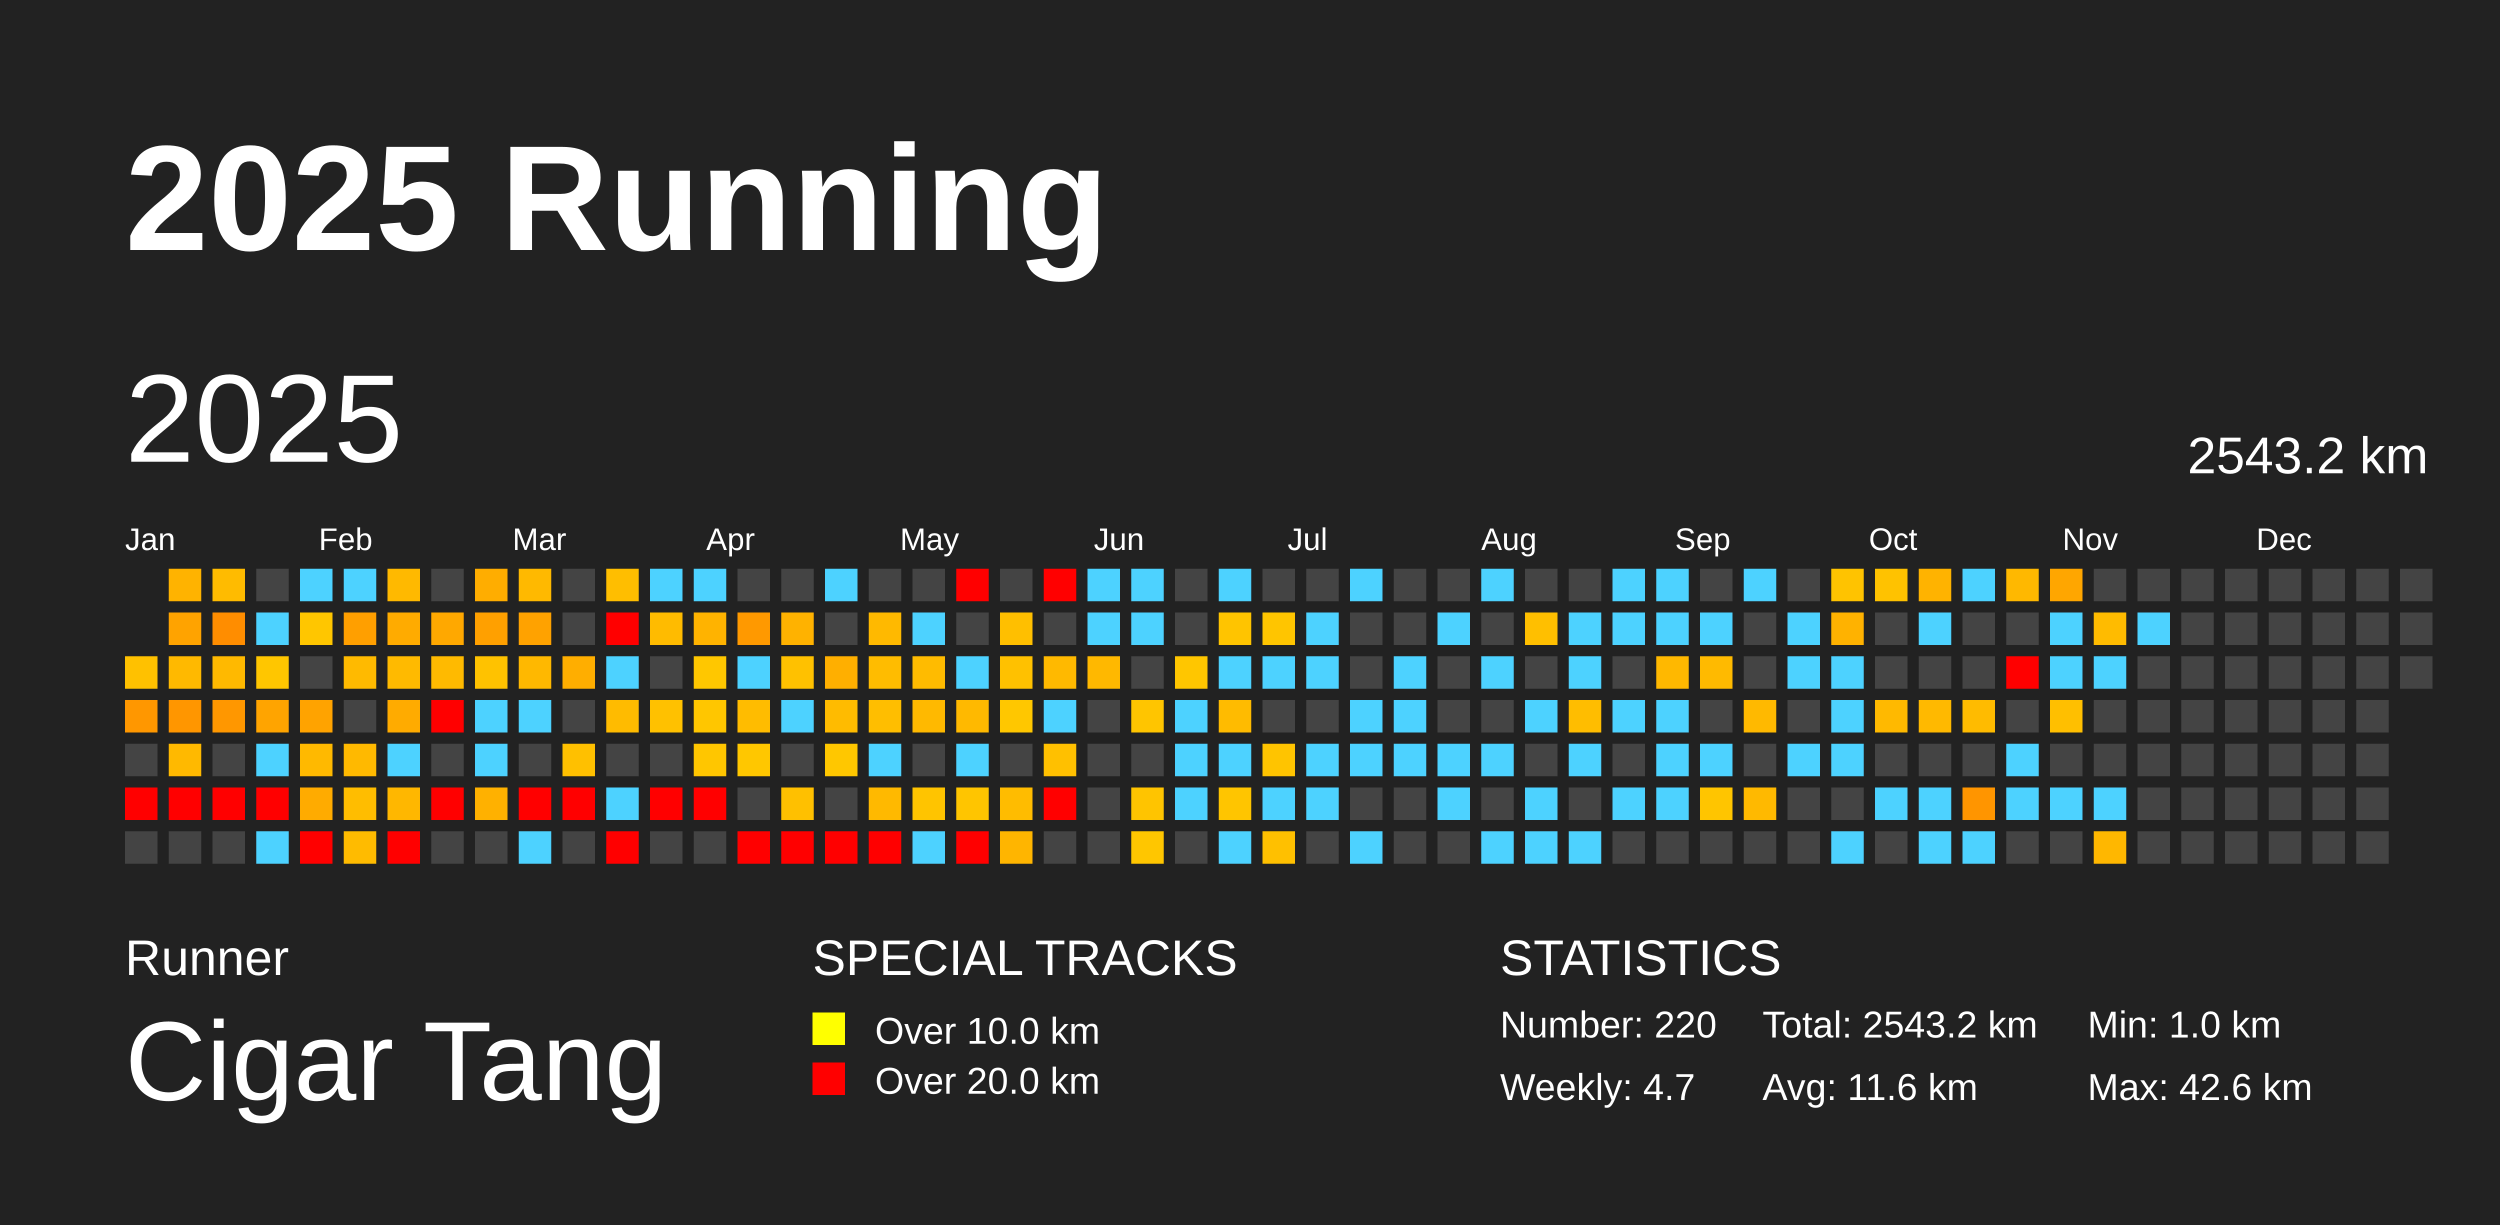
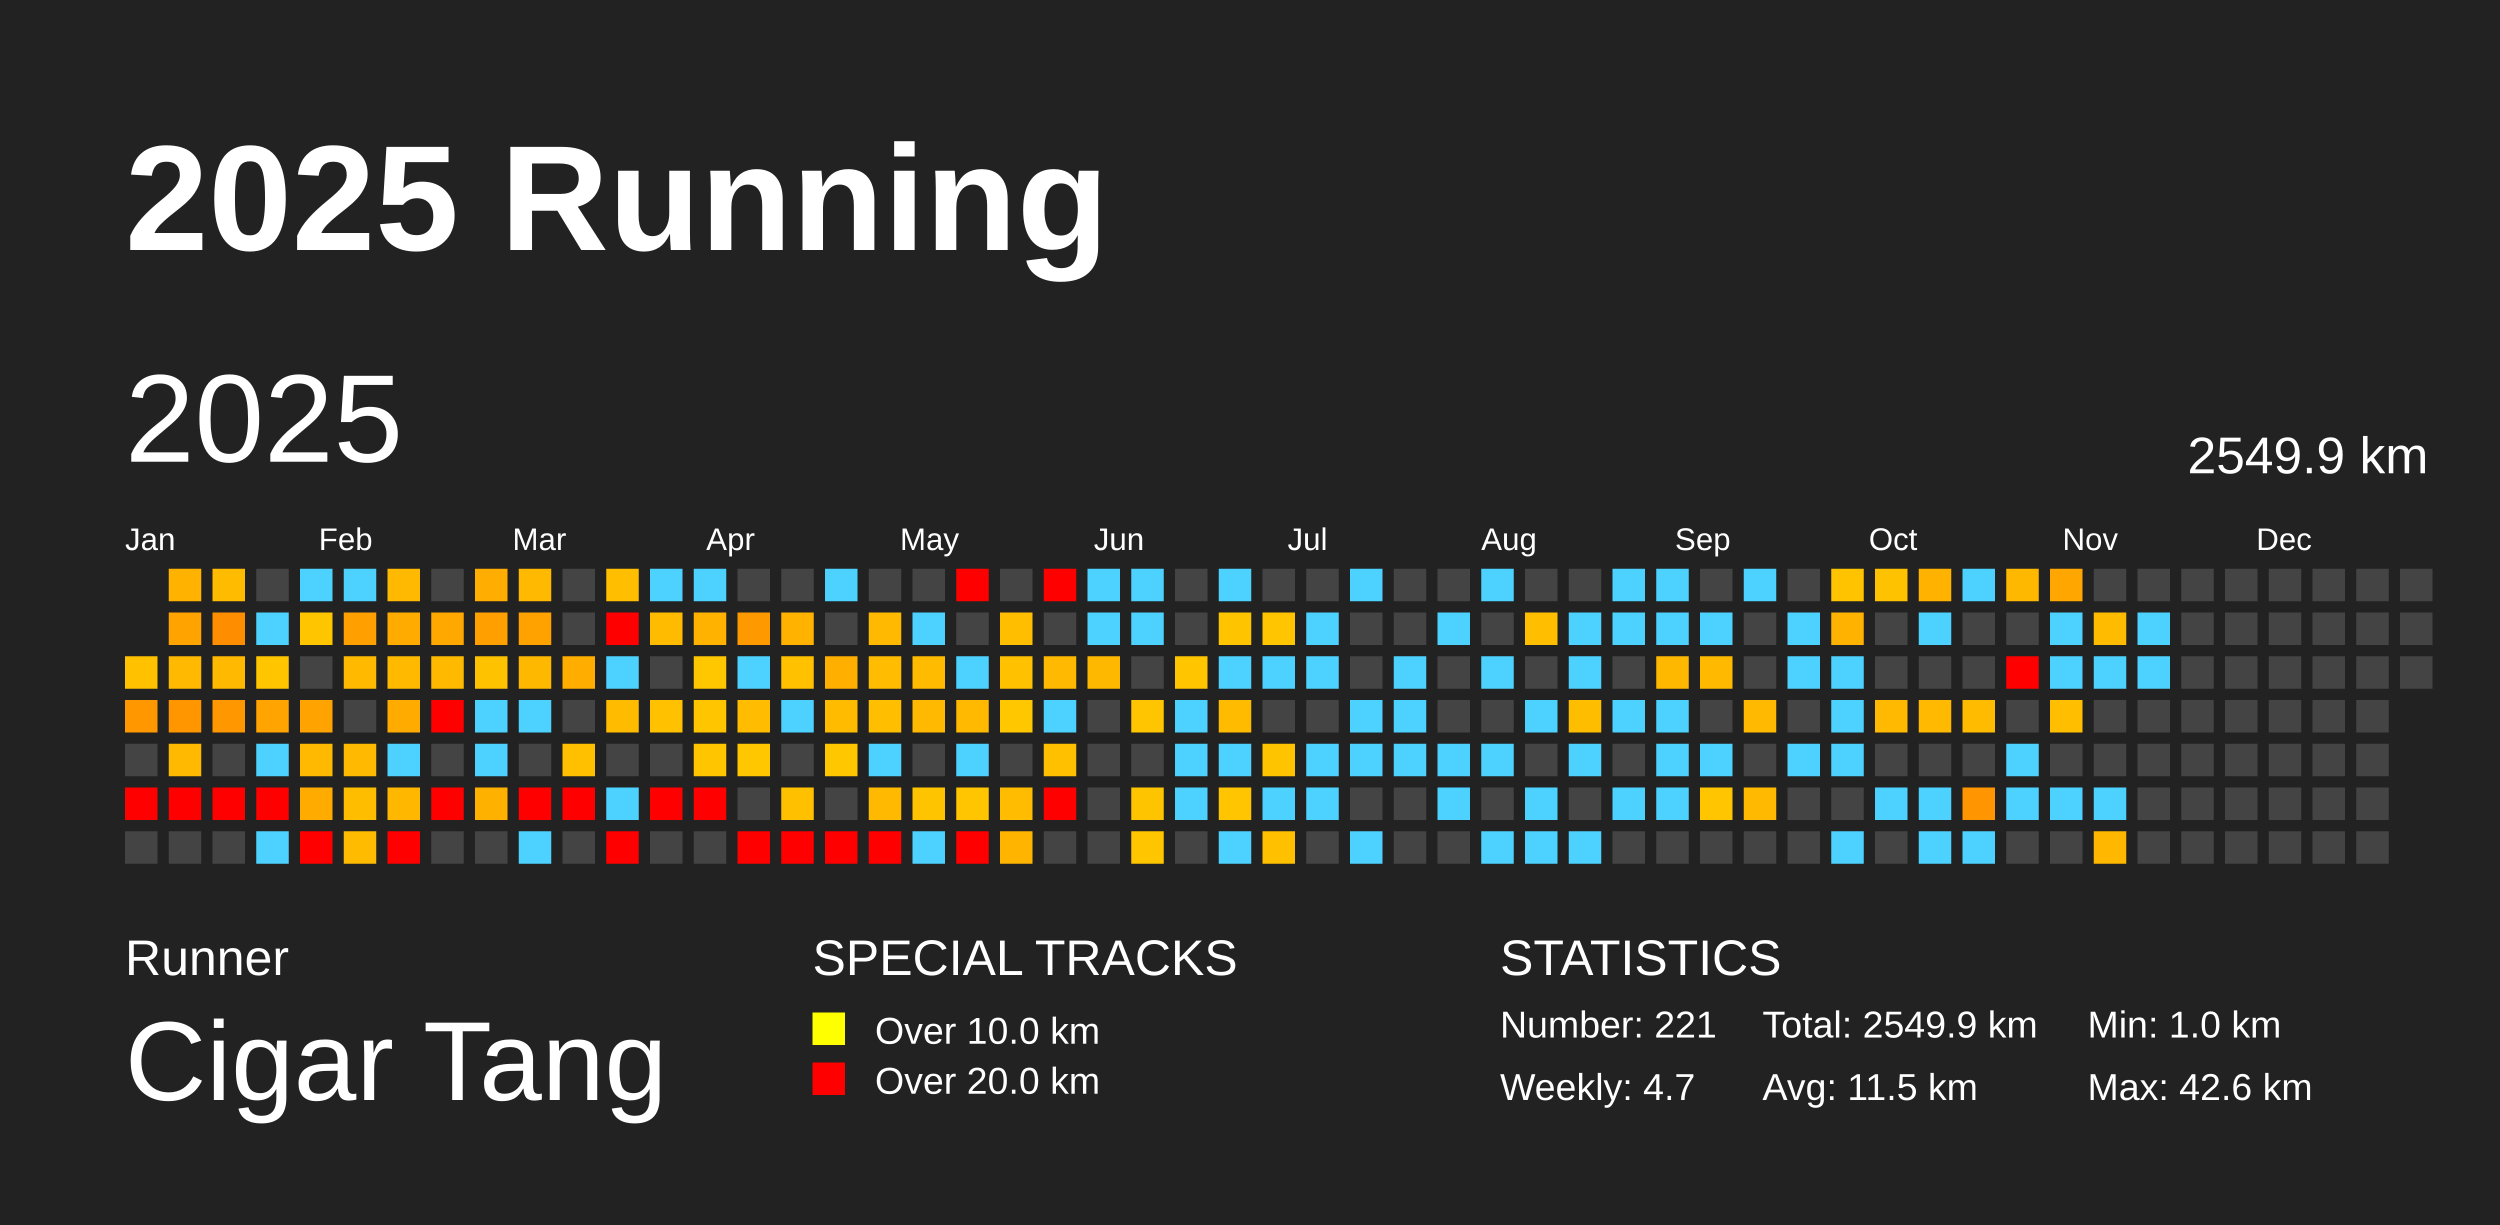
<svg xmlns="http://www.w3.org/2000/svg" baseProfile="full" height="98mm" version="1.1" viewBox="0,0,200,98" width="200mm">
  <defs />
  <rect fill="#222222" height="98" width="200" x="0" y="0" />
  <text fill="#FFFFFF" style="font-size:12px; font-family:Arial; font-weight:bold;" x="10" y="20">2025 Running</text>
  <text fill="#FFFFFF" style="font-size:4px; font-family:Arial" x="10" y="78">Runner</text>
  <text fill="#FFFFFF" style="font-size:9px; font-family:Arial" x="10" y="88">Cigar Tang</text>
  <text fill="#FFFFFF" style="font-size:4px; font-family:Arial" x="65" y="78">SPECIAL TRACKS</text>
  <rect fill="yellow" height="2.6" width="2.6" x="65" y="81" />
  <text fill="#FFFFFF" style="font-size:3px; font-family:Arial" x="70" y="83.5">Over 10.0 km</text>
  <rect fill="red" height="2.6" width="2.6" x="65" y="85" />
  <text fill="#FFFFFF" style="font-size:3px; font-family:Arial" x="70" y="87.5">Over 20.0 km</text>
  <text fill="#FFFFFF" style="font-size:4px; font-family:Arial" x="120" y="78">STATISTICS</text>
-   <text fill="#FFFFFF" style="font-size:3px; font-family:Arial" x="120" y="83">Number: 220</text>
+   <text fill="#FFFFFF" style="font-size:3px; font-family:Arial" x="120" y="83">Number: 221</text>
  <text fill="#FFFFFF" style="font-size:3px; font-family:Arial" x="120" y="88">Weekly: 4.7</text>
-   <text fill="#FFFFFF" style="font-size:3px; font-family:Arial" x="141" y="83">Total: 2543.2 km</text>
-   <text fill="#FFFFFF" style="font-size:3px; font-family:Arial" x="141" y="88">Avg: 11.6 km</text>
+   <text fill="#FFFFFF" style="font-size:3px; font-family:Arial" x="141" y="83">Total: 2549.9 km</text>
+   <text fill="#FFFFFF" style="font-size:3px; font-family:Arial" x="141" y="88">Avg: 11.5 km</text>
  <text fill="#FFFFFF" style="font-size:3px; font-family:Arial" x="167" y="83">Min: 1.0 km</text>
  <text fill="#FFFFFF" style="font-size:3px; font-family:Arial" x="167" y="88">Max: 42.6 km</text>
  <text dominant-baseline="hanging" fill="#FFFFFF" style="font-size:10.0px; font-family:Arial;" x="10" y="30">2025</text>
-   <text dominant-baseline="hanging" fill="#FFFFFF" style="font-size:4.125px; font-family:Arial;" x="175" y="35">2543.2 km</text>
+   <text dominant-baseline="hanging" fill="#FFFFFF" style="font-size:4.125px; font-family:Arial;" x="175" y="35">2549.9 km</text>
  <text fill="#FFFFFF" style="font-size:2.5px; font-family:Arial" x="10.0" y="44">Jan</text>
  <text fill="#FFFFFF" style="font-size:2.5px; font-family:Arial" x="25.5" y="44">Feb</text>
  <text fill="#FFFFFF" style="font-size:2.5px; font-family:Arial" x="41.0" y="44">Mar</text>
  <text fill="#FFFFFF" style="font-size:2.5px; font-family:Arial" x="56.5" y="44">Apr</text>
  <text fill="#FFFFFF" style="font-size:2.5px; font-family:Arial" x="72.0" y="44">May</text>
  <text fill="#FFFFFF" style="font-size:2.5px; font-family:Arial" x="87.5" y="44">Jun</text>
  <text fill="#FFFFFF" style="font-size:2.5px; font-family:Arial" x="103.0" y="44">Jul</text>
  <text fill="#FFFFFF" style="font-size:2.5px; font-family:Arial" x="118.5" y="44">Aug</text>
  <text fill="#FFFFFF" style="font-size:2.5px; font-family:Arial" x="134.0" y="44">Sep</text>
  <text fill="#FFFFFF" style="font-size:2.5px; font-family:Arial" x="149.5" y="44">Oct</text>
  <text fill="#FFFFFF" style="font-size:2.5px; font-family:Arial" x="165.0" y="44">Nov</text>
  <text fill="#FFFFFF" style="font-size:2.5px; font-family:Arial" x="180.5" y="44">Dec</text>
  <rect fill="#ffc100" height="2.6" width="2.6" x="10.0" y="52.5" />
  <rect fill="#ff9700" height="2.6" width="2.6" x="10.0" y="56.0" />
  <rect fill="#444444" height="2.6" width="2.6" x="10.0" y="59.5" />
  <rect fill="red" height="2.6" width="2.6" x="10.0" y="63.0" />
  <rect fill="#444444" height="2.6" width="2.6" x="10.0" y="66.5" />
  <rect fill="#ffb300" height="2.6" width="2.6" x="13.5" y="45.5" />
  <rect fill="#ffa300" height="2.6" width="2.6" x="13.5" y="49.0" />
  <rect fill="#ffb900" height="2.6" width="2.6" x="13.5" y="52.5" />
  <rect fill="#ff9600" height="2.6" width="2.6" x="13.5" y="56.0" />
  <rect fill="#ffb900" height="2.6" width="2.6" x="13.5" y="59.5" />
  <rect fill="red" height="2.6" width="2.6" x="13.5" y="63.0" />
  <rect fill="#444444" height="2.6" width="2.6" x="13.5" y="66.5" />
  <rect fill="#ffbb00" height="2.6" width="2.6" x="17.0" y="45.5" />
  <rect fill="#ff8d00" height="2.6" width="2.6" x="17.0" y="49.0" />
  <rect fill="#ffb900" height="2.6" width="2.6" x="17.0" y="52.5" />
  <rect fill="#ff9700" height="2.6" width="2.6" x="17.0" y="56.0" />
  <rect fill="#444444" height="2.6" width="2.6" x="17.0" y="59.5" />
  <rect fill="red" height="2.6" width="2.6" x="17.0" y="63.0" />
  <rect fill="#444444" height="2.6" width="2.6" x="17.0" y="66.5" />
  <rect fill="#444444" height="2.6" width="2.6" x="20.5" y="45.5" />
  <rect fill="#4dd2ff" height="2.6" width="2.6" x="20.5" y="49.0" />
  <rect fill="#ffc600" height="2.6" width="2.6" x="20.5" y="52.5" />
  <rect fill="#ffa400" height="2.6" width="2.6" x="20.5" y="56.0" />
  <rect fill="#4dd2ff" height="2.6" width="2.6" x="20.5" y="59.5" />
  <rect fill="red" height="2.6" width="2.6" x="20.5" y="63.0" />
  <rect fill="#4dd2ff" height="2.6" width="2.6" x="20.5" y="66.5" />
  <rect fill="#4dd2ff" height="2.6" width="2.6" x="24.0" y="45.5" />
  <rect fill="#ffc600" height="2.6" width="2.6" x="24.0" y="49.0" />
  <rect fill="#444444" height="2.6" width="2.6" x="24.0" y="52.5" />
  <rect fill="#ffa300" height="2.6" width="2.6" x="24.0" y="56.0" />
  <rect fill="#ffb900" height="2.6" width="2.6" x="24.0" y="59.5" />
  <rect fill="#ffab00" height="2.6" width="2.6" x="24.0" y="63.0" />
  <rect fill="red" height="2.6" width="2.6" x="24.0" y="66.5" />
  <rect fill="#4dd2ff" height="2.6" width="2.6" x="27.5" y="45.5" />
  <rect fill="#ff9f00" height="2.6" width="2.6" x="27.5" y="49.0" />
  <rect fill="#ffba00" height="2.6" width="2.6" x="27.5" y="52.5" />
  <rect fill="#444444" height="2.6" width="2.6" x="27.5" y="56.0" />
  <rect fill="#ffb900" height="2.6" width="2.6" x="27.5" y="59.5" />
  <rect fill="#ffbd00" height="2.6" width="2.6" x="27.5" y="63.0" />
  <rect fill="#ffbb00" height="2.6" width="2.6" x="27.5" y="66.5" />
  <rect fill="#ffb900" height="2.6" width="2.6" x="31.0" y="45.5" />
  <rect fill="#ffab00" height="2.6" width="2.6" x="31.0" y="49.0" />
  <rect fill="#ffba00" height="2.6" width="2.6" x="31.0" y="52.5" />
  <rect fill="#ffab00" height="2.6" width="2.6" x="31.0" y="56.0" />
  <rect fill="#4dd2ff" height="2.6" width="2.6" x="31.0" y="59.5" />
  <rect fill="#ffb700" height="2.6" width="2.6" x="31.0" y="63.0" />
  <rect fill="red" height="2.6" width="2.6" x="31.0" y="66.5" />
  <rect fill="#444444" height="2.6" width="2.6" x="34.5" y="45.5" />
  <rect fill="#ffa800" height="2.6" width="2.6" x="34.5" y="49.0" />
  <rect fill="#ffba00" height="2.6" width="2.6" x="34.5" y="52.5" />
  <rect fill="red" height="2.6" width="2.6" x="34.5" y="56.0" />
  <rect fill="#444444" height="2.6" width="2.6" x="34.5" y="59.5" />
  <rect fill="red" height="2.6" width="2.6" x="34.5" y="63.0" />
  <rect fill="#444444" height="2.6" width="2.6" x="34.5" y="66.5" />
  <rect fill="#ffad00" height="2.6" width="2.6" x="38.0" y="45.5" />
  <rect fill="#ffa000" height="2.6" width="2.6" x="38.0" y="49.0" />
  <rect fill="#ffc200" height="2.6" width="2.6" x="38.0" y="52.5" />
  <rect fill="#4dd2ff" height="2.6" width="2.6" x="38.0" y="56.0" />
  <rect fill="#4dd2ff" height="2.6" width="2.6" x="38.0" y="59.5" />
  <rect fill="#ffb100" height="2.6" width="2.6" x="38.0" y="63.0" />
  <rect fill="#444444" height="2.6" width="2.6" x="38.0" y="66.5" />
  <rect fill="#ffb900" height="2.6" width="2.6" x="41.5" y="45.5" />
  <rect fill="#ffa200" height="2.6" width="2.6" x="41.5" y="49.0" />
  <rect fill="#ffb800" height="2.6" width="2.6" x="41.5" y="52.5" />
  <rect fill="#4dd2ff" height="2.6" width="2.6" x="41.5" y="56.0" />
  <rect fill="#444444" height="2.6" width="2.6" x="41.5" y="59.5" />
  <rect fill="red" height="2.6" width="2.6" x="41.5" y="63.0" />
  <rect fill="#4dd2ff" height="2.6" width="2.6" x="41.5" y="66.5" />
  <rect fill="#444444" height="2.6" width="2.6" x="45.0" y="45.5" />
  <rect fill="#444444" height="2.6" width="2.6" x="45.0" y="49.0" />
  <rect fill="#ffae00" height="2.6" width="2.6" x="45.0" y="52.5" />
  <rect fill="#444444" height="2.6" width="2.6" x="45.0" y="56.0" />
  <rect fill="#ffc000" height="2.6" width="2.6" x="45.0" y="59.5" />
  <rect fill="red" height="2.6" width="2.6" x="45.0" y="63.0" />
  <rect fill="#444444" height="2.6" width="2.6" x="45.0" y="66.5" />
  <rect fill="#ffbe00" height="2.6" width="2.6" x="48.5" y="45.5" />
  <rect fill="red" height="2.6" width="2.6" x="48.5" y="49.0" />
  <rect fill="#4dd2ff" height="2.6" width="2.6" x="48.5" y="52.5" />
  <rect fill="#ffbb00" height="2.6" width="2.6" x="48.5" y="56.0" />
  <rect fill="#444444" height="2.6" width="2.6" x="48.5" y="59.5" />
  <rect fill="#4dd2ff" height="2.6" width="2.6" x="48.5" y="63.0" />
  <rect fill="red" height="2.6" width="2.6" x="48.5" y="66.5" />
  <rect fill="#4dd2ff" height="2.6" width="2.6" x="52.0" y="45.5" />
  <rect fill="#ffbb00" height="2.6" width="2.6" x="52.0" y="49.0" />
  <rect fill="#444444" height="2.6" width="2.6" x="52.0" y="52.5" />
  <rect fill="#ffc100" height="2.6" width="2.6" x="52.0" y="56.0" />
  <rect fill="#444444" height="2.6" width="2.6" x="52.0" y="59.5" />
  <rect fill="red" height="2.6" width="2.6" x="52.0" y="63.0" />
  <rect fill="#444444" height="2.6" width="2.6" x="52.0" y="66.5" />
  <rect fill="#4dd2ff" height="2.6" width="2.6" x="55.5" y="45.5" />
  <rect fill="#ffb300" height="2.6" width="2.6" x="55.5" y="49.0" />
  <rect fill="#ffc700" height="2.6" width="2.6" x="55.5" y="52.5" />
  <rect fill="#ffc600" height="2.6" width="2.6" x="55.5" y="56.0" />
  <rect fill="#ffc600" height="2.6" width="2.6" x="55.5" y="59.5" />
  <rect fill="red" height="2.6" width="2.6" x="55.5" y="63.0" />
  <rect fill="#444444" height="2.6" width="2.6" x="55.5" y="66.5" />
  <rect fill="#444444" height="2.6" width="2.6" x="59.0" y="45.5" />
  <rect fill="#ff9900" height="2.6" width="2.6" x="59.0" y="49.0" />
  <rect fill="#4dd2ff" height="2.6" width="2.6" x="59.0" y="52.5" />
  <rect fill="#ffbc00" height="2.6" width="2.6" x="59.0" y="56.0" />
  <rect fill="#ffc700" height="2.6" width="2.6" x="59.0" y="59.5" />
  <rect fill="#444444" height="2.6" width="2.6" x="59.0" y="63.0" />
  <rect fill="red" height="2.6" width="2.6" x="59.0" y="66.5" />
  <rect fill="#444444" height="2.6" width="2.6" x="62.5" y="45.5" />
  <rect fill="#ffb200" height="2.6" width="2.6" x="62.5" y="49.0" />
  <rect fill="#ffc100" height="2.6" width="2.6" x="62.5" y="52.5" />
  <rect fill="#4dd2ff" height="2.6" width="2.6" x="62.5" y="56.0" />
  <rect fill="#444444" height="2.6" width="2.6" x="62.5" y="59.5" />
  <rect fill="#ffc000" height="2.6" width="2.6" x="62.5" y="63.0" />
  <rect fill="red" height="2.6" width="2.6" x="62.5" y="66.5" />
  <rect fill="#4dd2ff" height="2.6" width="2.6" x="66.0" y="45.5" />
  <rect fill="#444444" height="2.6" width="2.6" x="66.0" y="49.0" />
  <rect fill="#ffaf00" height="2.6" width="2.6" x="66.0" y="52.5" />
  <rect fill="#ffbb00" height="2.6" width="2.6" x="66.0" y="56.0" />
  <rect fill="#ffc700" height="2.6" width="2.6" x="66.0" y="59.5" />
  <rect fill="#444444" height="2.6" width="2.6" x="66.0" y="63.0" />
  <rect fill="red" height="2.6" width="2.6" x="66.0" y="66.5" />
  <rect fill="#444444" height="2.6" width="2.6" x="69.5" y="45.5" />
  <rect fill="#ffb900" height="2.6" width="2.6" x="69.5" y="49.0" />
  <rect fill="#ffbc00" height="2.6" width="2.6" x="69.5" y="52.5" />
  <rect fill="#ffbe00" height="2.6" width="2.6" x="69.5" y="56.0" />
  <rect fill="#4dd2ff" height="2.6" width="2.6" x="69.5" y="59.5" />
  <rect fill="#ffb900" height="2.6" width="2.6" x="69.5" y="63.0" />
  <rect fill="red" height="2.6" width="2.6" x="69.5" y="66.5" />
  <rect fill="#444444" height="2.6" width="2.6" x="73.0" y="45.5" />
  <rect fill="#4dd2ff" height="2.6" width="2.6" x="73.0" y="49.0" />
  <rect fill="#ffbb00" height="2.6" width="2.6" x="73.0" y="52.5" />
  <rect fill="#ffb900" height="2.6" width="2.6" x="73.0" y="56.0" />
  <rect fill="#444444" height="2.6" width="2.6" x="73.0" y="59.5" />
  <rect fill="#ffc400" height="2.6" width="2.6" x="73.0" y="63.0" />
  <rect fill="#4dd2ff" height="2.6" width="2.6" x="73.0" y="66.5" />
  <rect fill="red" height="2.6" width="2.6" x="76.5" y="45.5" />
  <rect fill="#444444" height="2.6" width="2.6" x="76.5" y="49.0" />
  <rect fill="#4dd2ff" height="2.6" width="2.6" x="76.5" y="52.5" />
  <rect fill="#ffb900" height="2.6" width="2.6" x="76.5" y="56.0" />
  <rect fill="#4dd2ff" height="2.6" width="2.6" x="76.5" y="59.5" />
  <rect fill="#ffc500" height="2.6" width="2.6" x="76.5" y="63.0" />
  <rect fill="red" height="2.6" width="2.6" x="76.5" y="66.5" />
  <rect fill="#444444" height="2.6" width="2.6" x="80.0" y="45.5" />
  <rect fill="#ffbf00" height="2.6" width="2.6" x="80.0" y="49.0" />
  <rect fill="#ffc100" height="2.6" width="2.6" x="80.0" y="52.5" />
  <rect fill="#ffc700" height="2.6" width="2.6" x="80.0" y="56.0" />
  <rect fill="#444444" height="2.6" width="2.6" x="80.0" y="59.5" />
  <rect fill="#ffbc00" height="2.6" width="2.6" x="80.0" y="63.0" />
  <rect fill="#ffb500" height="2.6" width="2.6" x="80.0" y="66.5" />
  <rect fill="red" height="2.6" width="2.6" x="83.5" y="45.5" />
  <rect fill="#444444" height="2.6" width="2.6" x="83.5" y="49.0" />
  <rect fill="#ffb900" height="2.6" width="2.6" x="83.5" y="52.5" />
  <rect fill="#4dd2ff" height="2.6" width="2.6" x="83.5" y="56.0" />
  <rect fill="#ffc000" height="2.6" width="2.6" x="83.5" y="59.5" />
  <rect fill="red" height="2.6" width="2.6" x="83.5" y="63.0" />
  <rect fill="#444444" height="2.6" width="2.6" x="83.5" y="66.5" />
  <rect fill="#4dd2ff" height="2.6" width="2.6" x="87.0" y="45.5" />
  <rect fill="#4dd2ff" height="2.6" width="2.6" x="87.0" y="49.0" />
  <rect fill="#ffb800" height="2.6" width="2.6" x="87.0" y="52.5" />
  <rect fill="#444444" height="2.6" width="2.6" x="87.0" y="56.0" />
  <rect fill="#444444" height="2.6" width="2.6" x="87.0" y="59.5" />
  <rect fill="#444444" height="2.6" width="2.6" x="87.0" y="63.0" />
  <rect fill="#444444" height="2.6" width="2.6" x="87.0" y="66.5" />
  <rect fill="#4dd2ff" height="2.6" width="2.6" x="90.5" y="45.5" />
  <rect fill="#4dd2ff" height="2.6" width="2.6" x="90.5" y="49.0" />
  <rect fill="#444444" height="2.6" width="2.6" x="90.5" y="52.5" />
  <rect fill="#ffc500" height="2.6" width="2.6" x="90.5" y="56.0" />
  <rect fill="#444444" height="2.6" width="2.6" x="90.5" y="59.5" />
  <rect fill="#ffc400" height="2.6" width="2.6" x="90.5" y="63.0" />
  <rect fill="#ffc600" height="2.6" width="2.6" x="90.5" y="66.5" />
  <rect fill="#444444" height="2.6" width="2.6" x="94.0" y="45.5" />
  <rect fill="#444444" height="2.6" width="2.6" x="94.0" y="49.0" />
  <rect fill="#ffc600" height="2.6" width="2.6" x="94.0" y="52.5" />
  <rect fill="#4dd2ff" height="2.6" width="2.6" x="94.0" y="56.0" />
  <rect fill="#4dd2ff" height="2.6" width="2.6" x="94.0" y="59.5" />
  <rect fill="#4dd2ff" height="2.6" width="2.6" x="94.0" y="63.0" />
  <rect fill="#444444" height="2.6" width="2.6" x="94.0" y="66.5" />
  <rect fill="#4dd2ff" height="2.6" width="2.6" x="97.5" y="45.5" />
  <rect fill="#ffc400" height="2.6" width="2.6" x="97.5" y="49.0" />
  <rect fill="#4dd2ff" height="2.6" width="2.6" x="97.5" y="52.5" />
  <rect fill="#ffbb00" height="2.6" width="2.6" x="97.5" y="56.0" />
  <rect fill="#4dd2ff" height="2.6" width="2.6" x="97.5" y="59.5" />
  <rect fill="#ffc500" height="2.6" width="2.6" x="97.5" y="63.0" />
  <rect fill="#4dd2ff" height="2.6" width="2.6" x="97.5" y="66.5" />
  <rect fill="#444444" height="2.6" width="2.6" x="101.0" y="45.5" />
  <rect fill="#ffc500" height="2.6" width="2.6" x="101.0" y="49.0" />
  <rect fill="#4dd2ff" height="2.6" width="2.6" x="101.0" y="52.5" />
  <rect fill="#444444" height="2.6" width="2.6" x="101.0" y="56.0" />
  <rect fill="#ffc400" height="2.6" width="2.6" x="101.0" y="59.5" />
  <rect fill="#4dd2ff" height="2.6" width="2.6" x="101.0" y="63.0" />
  <rect fill="#ffc000" height="2.6" width="2.6" x="101.0" y="66.5" />
  <rect fill="#444444" height="2.6" width="2.6" x="104.5" y="45.5" />
  <rect fill="#4dd2ff" height="2.6" width="2.6" x="104.5" y="49.0" />
  <rect fill="#4dd2ff" height="2.6" width="2.6" x="104.5" y="52.5" />
  <rect fill="#444444" height="2.6" width="2.6" x="104.5" y="56.0" />
  <rect fill="#4dd2ff" height="2.6" width="2.6" x="104.5" y="59.5" />
  <rect fill="#4dd2ff" height="2.6" width="2.6" x="104.5" y="63.0" />
  <rect fill="#444444" height="2.6" width="2.6" x="104.5" y="66.5" />
  <rect fill="#4dd2ff" height="2.6" width="2.6" x="108.0" y="45.5" />
  <rect fill="#444444" height="2.6" width="2.6" x="108.0" y="49.0" />
  <rect fill="#444444" height="2.6" width="2.6" x="108.0" y="52.5" />
  <rect fill="#4dd2ff" height="2.6" width="2.6" x="108.0" y="56.0" />
  <rect fill="#4dd2ff" height="2.6" width="2.6" x="108.0" y="59.5" />
  <rect fill="#444444" height="2.6" width="2.6" x="108.0" y="63.0" />
  <rect fill="#4dd2ff" height="2.6" width="2.6" x="108.0" y="66.5" />
  <rect fill="#444444" height="2.6" width="2.6" x="111.5" y="45.5" />
  <rect fill="#444444" height="2.6" width="2.6" x="111.5" y="49.0" />
  <rect fill="#4dd2ff" height="2.6" width="2.6" x="111.5" y="52.5" />
  <rect fill="#4dd2ff" height="2.6" width="2.6" x="111.5" y="56.0" />
  <rect fill="#4dd2ff" height="2.6" width="2.6" x="111.5" y="59.5" />
  <rect fill="#444444" height="2.6" width="2.6" x="111.5" y="63.0" />
  <rect fill="#444444" height="2.6" width="2.6" x="111.5" y="66.5" />
  <rect fill="#444444" height="2.6" width="2.6" x="115.0" y="45.5" />
  <rect fill="#4dd2ff" height="2.6" width="2.6" x="115.0" y="49.0" />
  <rect fill="#444444" height="2.6" width="2.6" x="115.0" y="52.5" />
  <rect fill="#444444" height="2.6" width="2.6" x="115.0" y="56.0" />
  <rect fill="#4dd2ff" height="2.6" width="2.6" x="115.0" y="59.5" />
  <rect fill="#4dd2ff" height="2.6" width="2.6" x="115.0" y="63.0" />
  <rect fill="#444444" height="2.6" width="2.6" x="115.0" y="66.5" />
  <rect fill="#4dd2ff" height="2.6" width="2.6" x="118.5" y="45.5" />
  <rect fill="#444444" height="2.6" width="2.6" x="118.5" y="49.0" />
  <rect fill="#4dd2ff" height="2.6" width="2.6" x="118.5" y="52.5" />
  <rect fill="#444444" height="2.6" width="2.6" x="118.5" y="56.0" />
  <rect fill="#4dd2ff" height="2.6" width="2.6" x="118.5" y="59.5" />
  <rect fill="#444444" height="2.6" width="2.6" x="118.5" y="63.0" />
  <rect fill="#4dd2ff" height="2.6" width="2.6" x="118.5" y="66.5" />
  <rect fill="#444444" height="2.6" width="2.6" x="122.0" y="45.5" />
  <rect fill="#ffbf00" height="2.6" width="2.6" x="122.0" y="49.0" />
  <rect fill="#444444" height="2.6" width="2.6" x="122.0" y="52.5" />
  <rect fill="#4dd2ff" height="2.6" width="2.6" x="122.0" y="56.0" />
  <rect fill="#444444" height="2.6" width="2.6" x="122.0" y="59.5" />
  <rect fill="#4dd2ff" height="2.6" width="2.6" x="122.0" y="63.0" />
  <rect fill="#4dd2ff" height="2.6" width="2.6" x="122.0" y="66.5" />
  <rect fill="#444444" height="2.6" width="2.6" x="125.5" y="45.5" />
  <rect fill="#4dd2ff" height="2.6" width="2.6" x="125.5" y="49.0" />
  <rect fill="#4dd2ff" height="2.6" width="2.6" x="125.5" y="52.5" />
  <rect fill="#ffbd00" height="2.6" width="2.6" x="125.5" y="56.0" />
  <rect fill="#4dd2ff" height="2.6" width="2.6" x="125.5" y="59.5" />
  <rect fill="#444444" height="2.6" width="2.6" x="125.5" y="63.0" />
  <rect fill="#4dd2ff" height="2.6" width="2.6" x="125.5" y="66.5" />
  <rect fill="#4dd2ff" height="2.6" width="2.6" x="129.0" y="45.5" />
  <rect fill="#4dd2ff" height="2.6" width="2.6" x="129.0" y="49.0" />
  <rect fill="#444444" height="2.6" width="2.6" x="129.0" y="52.5" />
  <rect fill="#4dd2ff" height="2.6" width="2.6" x="129.0" y="56.0" />
  <rect fill="#444444" height="2.6" width="2.6" x="129.0" y="59.5" />
  <rect fill="#4dd2ff" height="2.6" width="2.6" x="129.0" y="63.0" />
  <rect fill="#444444" height="2.6" width="2.6" x="129.0" y="66.5" />
  <rect fill="#4dd2ff" height="2.6" width="2.6" x="132.5" y="45.5" />
  <rect fill="#4dd2ff" height="2.6" width="2.6" x="132.5" y="49.0" />
  <rect fill="#ffb800" height="2.6" width="2.6" x="132.5" y="52.5" />
  <rect fill="#4dd2ff" height="2.6" width="2.6" x="132.5" y="56.0" />
  <rect fill="#4dd2ff" height="2.6" width="2.6" x="132.5" y="59.5" />
  <rect fill="#4dd2ff" height="2.6" width="2.6" x="132.5" y="63.0" />
  <rect fill="#444444" height="2.6" width="2.6" x="132.5" y="66.5" />
  <rect fill="#444444" height="2.6" width="2.6" x="136.0" y="45.5" />
  <rect fill="#4dd2ff" height="2.6" width="2.6" x="136.0" y="49.0" />
  <rect fill="#ffba00" height="2.6" width="2.6" x="136.0" y="52.5" />
  <rect fill="#444444" height="2.6" width="2.6" x="136.0" y="56.0" />
  <rect fill="#4dd2ff" height="2.6" width="2.6" x="136.0" y="59.5" />
  <rect fill="#ffc500" height="2.6" width="2.6" x="136.0" y="63.0" />
  <rect fill="#444444" height="2.6" width="2.6" x="136.0" y="66.5" />
  <rect fill="#4dd2ff" height="2.6" width="2.6" x="139.5" y="45.5" />
  <rect fill="#444444" height="2.6" width="2.6" x="139.5" y="49.0" />
  <rect fill="#444444" height="2.6" width="2.6" x="139.5" y="52.5" />
  <rect fill="#ffb900" height="2.6" width="2.6" x="139.5" y="56.0" />
  <rect fill="#444444" height="2.6" width="2.6" x="139.5" y="59.5" />
  <rect fill="#ffb900" height="2.6" width="2.6" x="139.5" y="63.0" />
  <rect fill="#444444" height="2.6" width="2.6" x="139.5" y="66.5" />
  <rect fill="#444444" height="2.6" width="2.6" x="143.0" y="45.5" />
  <rect fill="#4dd2ff" height="2.6" width="2.6" x="143.0" y="49.0" />
  <rect fill="#4dd2ff" height="2.6" width="2.6" x="143.0" y="52.5" />
  <rect fill="#444444" height="2.6" width="2.6" x="143.0" y="56.0" />
  <rect fill="#4dd2ff" height="2.6" width="2.6" x="143.0" y="59.5" />
  <rect fill="#444444" height="2.6" width="2.6" x="143.0" y="63.0" />
  <rect fill="#444444" height="2.6" width="2.6" x="143.0" y="66.5" />
  <rect fill="#ffc300" height="2.6" width="2.6" x="146.5" y="45.5" />
  <rect fill="#ffb200" height="2.6" width="2.6" x="146.5" y="49.0" />
  <rect fill="#4dd2ff" height="2.6" width="2.6" x="146.5" y="52.5" />
  <rect fill="#4dd2ff" height="2.6" width="2.6" x="146.5" y="56.0" />
  <rect fill="#4dd2ff" height="2.6" width="2.6" x="146.5" y="59.5" />
  <rect fill="#444444" height="2.6" width="2.6" x="146.5" y="63.0" />
  <rect fill="#4dd2ff" height="2.6" width="2.6" x="146.5" y="66.5" />
  <rect fill="#ffc200" height="2.6" width="2.6" x="150.0" y="45.5" />
  <rect fill="#444444" height="2.6" width="2.6" x="150.0" y="49.0" />
  <rect fill="#444444" height="2.6" width="2.6" x="150.0" y="52.5" />
  <rect fill="#ffb900" height="2.6" width="2.6" x="150.0" y="56.0" />
  <rect fill="#444444" height="2.6" width="2.6" x="150.0" y="59.5" />
  <rect fill="#4dd2ff" height="2.6" width="2.6" x="150.0" y="63.0" />
  <rect fill="#444444" height="2.6" width="2.6" x="150.0" y="66.5" />
  <rect fill="#ffb300" height="2.6" width="2.6" x="153.5" y="45.5" />
  <rect fill="#4dd2ff" height="2.6" width="2.6" x="153.5" y="49.0" />
  <rect fill="#444444" height="2.6" width="2.6" x="153.5" y="52.5" />
  <rect fill="#ffb900" height="2.6" width="2.6" x="153.5" y="56.0" />
  <rect fill="#444444" height="2.6" width="2.6" x="153.5" y="59.5" />
  <rect fill="#4dd2ff" height="2.6" width="2.6" x="153.5" y="63.0" />
  <rect fill="#4dd2ff" height="2.6" width="2.6" x="153.5" y="66.5" />
  <rect fill="#4dd2ff" height="2.6" width="2.6" x="157.0" y="45.5" />
  <rect fill="#444444" height="2.6" width="2.6" x="157.0" y="49.0" />
  <rect fill="#444444" height="2.6" width="2.6" x="157.0" y="52.5" />
  <rect fill="#ffbb00" height="2.6" width="2.6" x="157.0" y="56.0" />
  <rect fill="#444444" height="2.6" width="2.6" x="157.0" y="59.5" />
  <rect fill="#ff9500" height="2.6" width="2.6" x="157.0" y="63.0" />
  <rect fill="#4dd2ff" height="2.6" width="2.6" x="157.0" y="66.5" />
  <rect fill="#ffb800" height="2.6" width="2.6" x="160.5" y="45.5" />
  <rect fill="#444444" height="2.6" width="2.6" x="160.5" y="49.0" />
  <rect fill="red" height="2.6" width="2.6" x="160.5" y="52.5" />
  <rect fill="#444444" height="2.6" width="2.6" x="160.5" y="56.0" />
  <rect fill="#4dd2ff" height="2.6" width="2.6" x="160.5" y="59.5" />
  <rect fill="#4dd2ff" height="2.6" width="2.6" x="160.5" y="63.0" />
  <rect fill="#444444" height="2.6" width="2.6" x="160.5" y="66.5" />
  <rect fill="#ffa600" height="2.6" width="2.6" x="164.0" y="45.5" />
  <rect fill="#4dd2ff" height="2.6" width="2.6" x="164.0" y="49.0" />
  <rect fill="#4dd2ff" height="2.6" width="2.6" x="164.0" y="52.5" />
  <rect fill="#ffbf00" height="2.6" width="2.6" x="164.0" y="56.0" />
  <rect fill="#444444" height="2.6" width="2.6" x="164.0" y="59.5" />
  <rect fill="#4dd2ff" height="2.6" width="2.6" x="164.0" y="63.0" />
  <rect fill="#444444" height="2.6" width="2.6" x="164.0" y="66.5" />
  <rect fill="#444444" height="2.6" width="2.6" x="167.5" y="45.5" />
  <rect fill="#ffbb00" height="2.6" width="2.6" x="167.5" y="49.0" />
  <rect fill="#4dd2ff" height="2.6" width="2.6" x="167.5" y="52.5" />
  <rect fill="#444444" height="2.6" width="2.6" x="167.5" y="56.0" />
  <rect fill="#444444" height="2.6" width="2.6" x="167.5" y="59.5" />
  <rect fill="#4dd2ff" height="2.6" width="2.6" x="167.5" y="63.0" />
  <rect fill="#ffb700" height="2.6" width="2.6" x="167.5" y="66.5" />
  <rect fill="#444444" height="2.6" width="2.6" x="171.0" y="45.5" />
  <rect fill="#4dd2ff" height="2.6" width="2.6" x="171.0" y="49.0" />
-   <rect fill="#444444" height="2.6" width="2.6" x="171.0" y="52.5" />
+   <rect fill="#4dd2ff" height="2.6" width="2.6" x="171.0" y="52.5" />
  <rect fill="#444444" height="2.6" width="2.6" x="171.0" y="56.0" />
  <rect fill="#444444" height="2.6" width="2.6" x="171.0" y="59.5" />
  <rect fill="#444444" height="2.6" width="2.6" x="171.0" y="63.0" />
  <rect fill="#444444" height="2.6" width="2.6" x="171.0" y="66.5" />
  <rect fill="#444444" height="2.6" width="2.6" x="174.5" y="45.5" />
  <rect fill="#444444" height="2.6" width="2.6" x="174.5" y="49.0" />
  <rect fill="#444444" height="2.6" width="2.6" x="174.5" y="52.5" />
  <rect fill="#444444" height="2.6" width="2.6" x="174.5" y="56.0" />
  <rect fill="#444444" height="2.6" width="2.6" x="174.5" y="59.5" />
  <rect fill="#444444" height="2.6" width="2.6" x="174.5" y="63.0" />
  <rect fill="#444444" height="2.6" width="2.6" x="174.5" y="66.5" />
  <rect fill="#444444" height="2.6" width="2.6" x="178.0" y="45.5" />
  <rect fill="#444444" height="2.6" width="2.6" x="178.0" y="49.0" />
  <rect fill="#444444" height="2.6" width="2.6" x="178.0" y="52.5" />
  <rect fill="#444444" height="2.6" width="2.6" x="178.0" y="56.0" />
  <rect fill="#444444" height="2.6" width="2.6" x="178.0" y="59.5" />
  <rect fill="#444444" height="2.6" width="2.6" x="178.0" y="63.0" />
  <rect fill="#444444" height="2.6" width="2.6" x="178.0" y="66.5" />
  <rect fill="#444444" height="2.6" width="2.6" x="181.5" y="45.5" />
  <rect fill="#444444" height="2.6" width="2.6" x="181.5" y="49.0" />
  <rect fill="#444444" height="2.6" width="2.6" x="181.5" y="52.5" />
  <rect fill="#444444" height="2.6" width="2.6" x="181.5" y="56.0" />
  <rect fill="#444444" height="2.6" width="2.6" x="181.5" y="59.5" />
  <rect fill="#444444" height="2.6" width="2.6" x="181.5" y="63.0" />
  <rect fill="#444444" height="2.6" width="2.6" x="181.5" y="66.5" />
  <rect fill="#444444" height="2.6" width="2.6" x="185.0" y="45.5" />
  <rect fill="#444444" height="2.6" width="2.6" x="185.0" y="49.0" />
  <rect fill="#444444" height="2.6" width="2.6" x="185.0" y="52.5" />
  <rect fill="#444444" height="2.6" width="2.6" x="185.0" y="56.0" />
  <rect fill="#444444" height="2.6" width="2.6" x="185.0" y="59.5" />
  <rect fill="#444444" height="2.6" width="2.6" x="185.0" y="63.0" />
  <rect fill="#444444" height="2.6" width="2.6" x="185.0" y="66.5" />
  <rect fill="#444444" height="2.6" width="2.6" x="188.5" y="45.5" />
  <rect fill="#444444" height="2.6" width="2.6" x="188.5" y="49.0" />
  <rect fill="#444444" height="2.6" width="2.6" x="188.5" y="52.5" />
  <rect fill="#444444" height="2.6" width="2.6" x="188.5" y="56.0" />
  <rect fill="#444444" height="2.6" width="2.6" x="188.5" y="59.5" />
  <rect fill="#444444" height="2.6" width="2.6" x="188.5" y="63.0" />
  <rect fill="#444444" height="2.6" width="2.6" x="188.5" y="66.5" />
  <rect fill="#444444" height="2.6" width="2.6" x="192.0" y="45.5" />
  <rect fill="#444444" height="2.6" width="2.6" x="192.0" y="49.0" />
  <rect fill="#444444" height="2.6" width="2.6" x="192.0" y="52.5" />
</svg>
